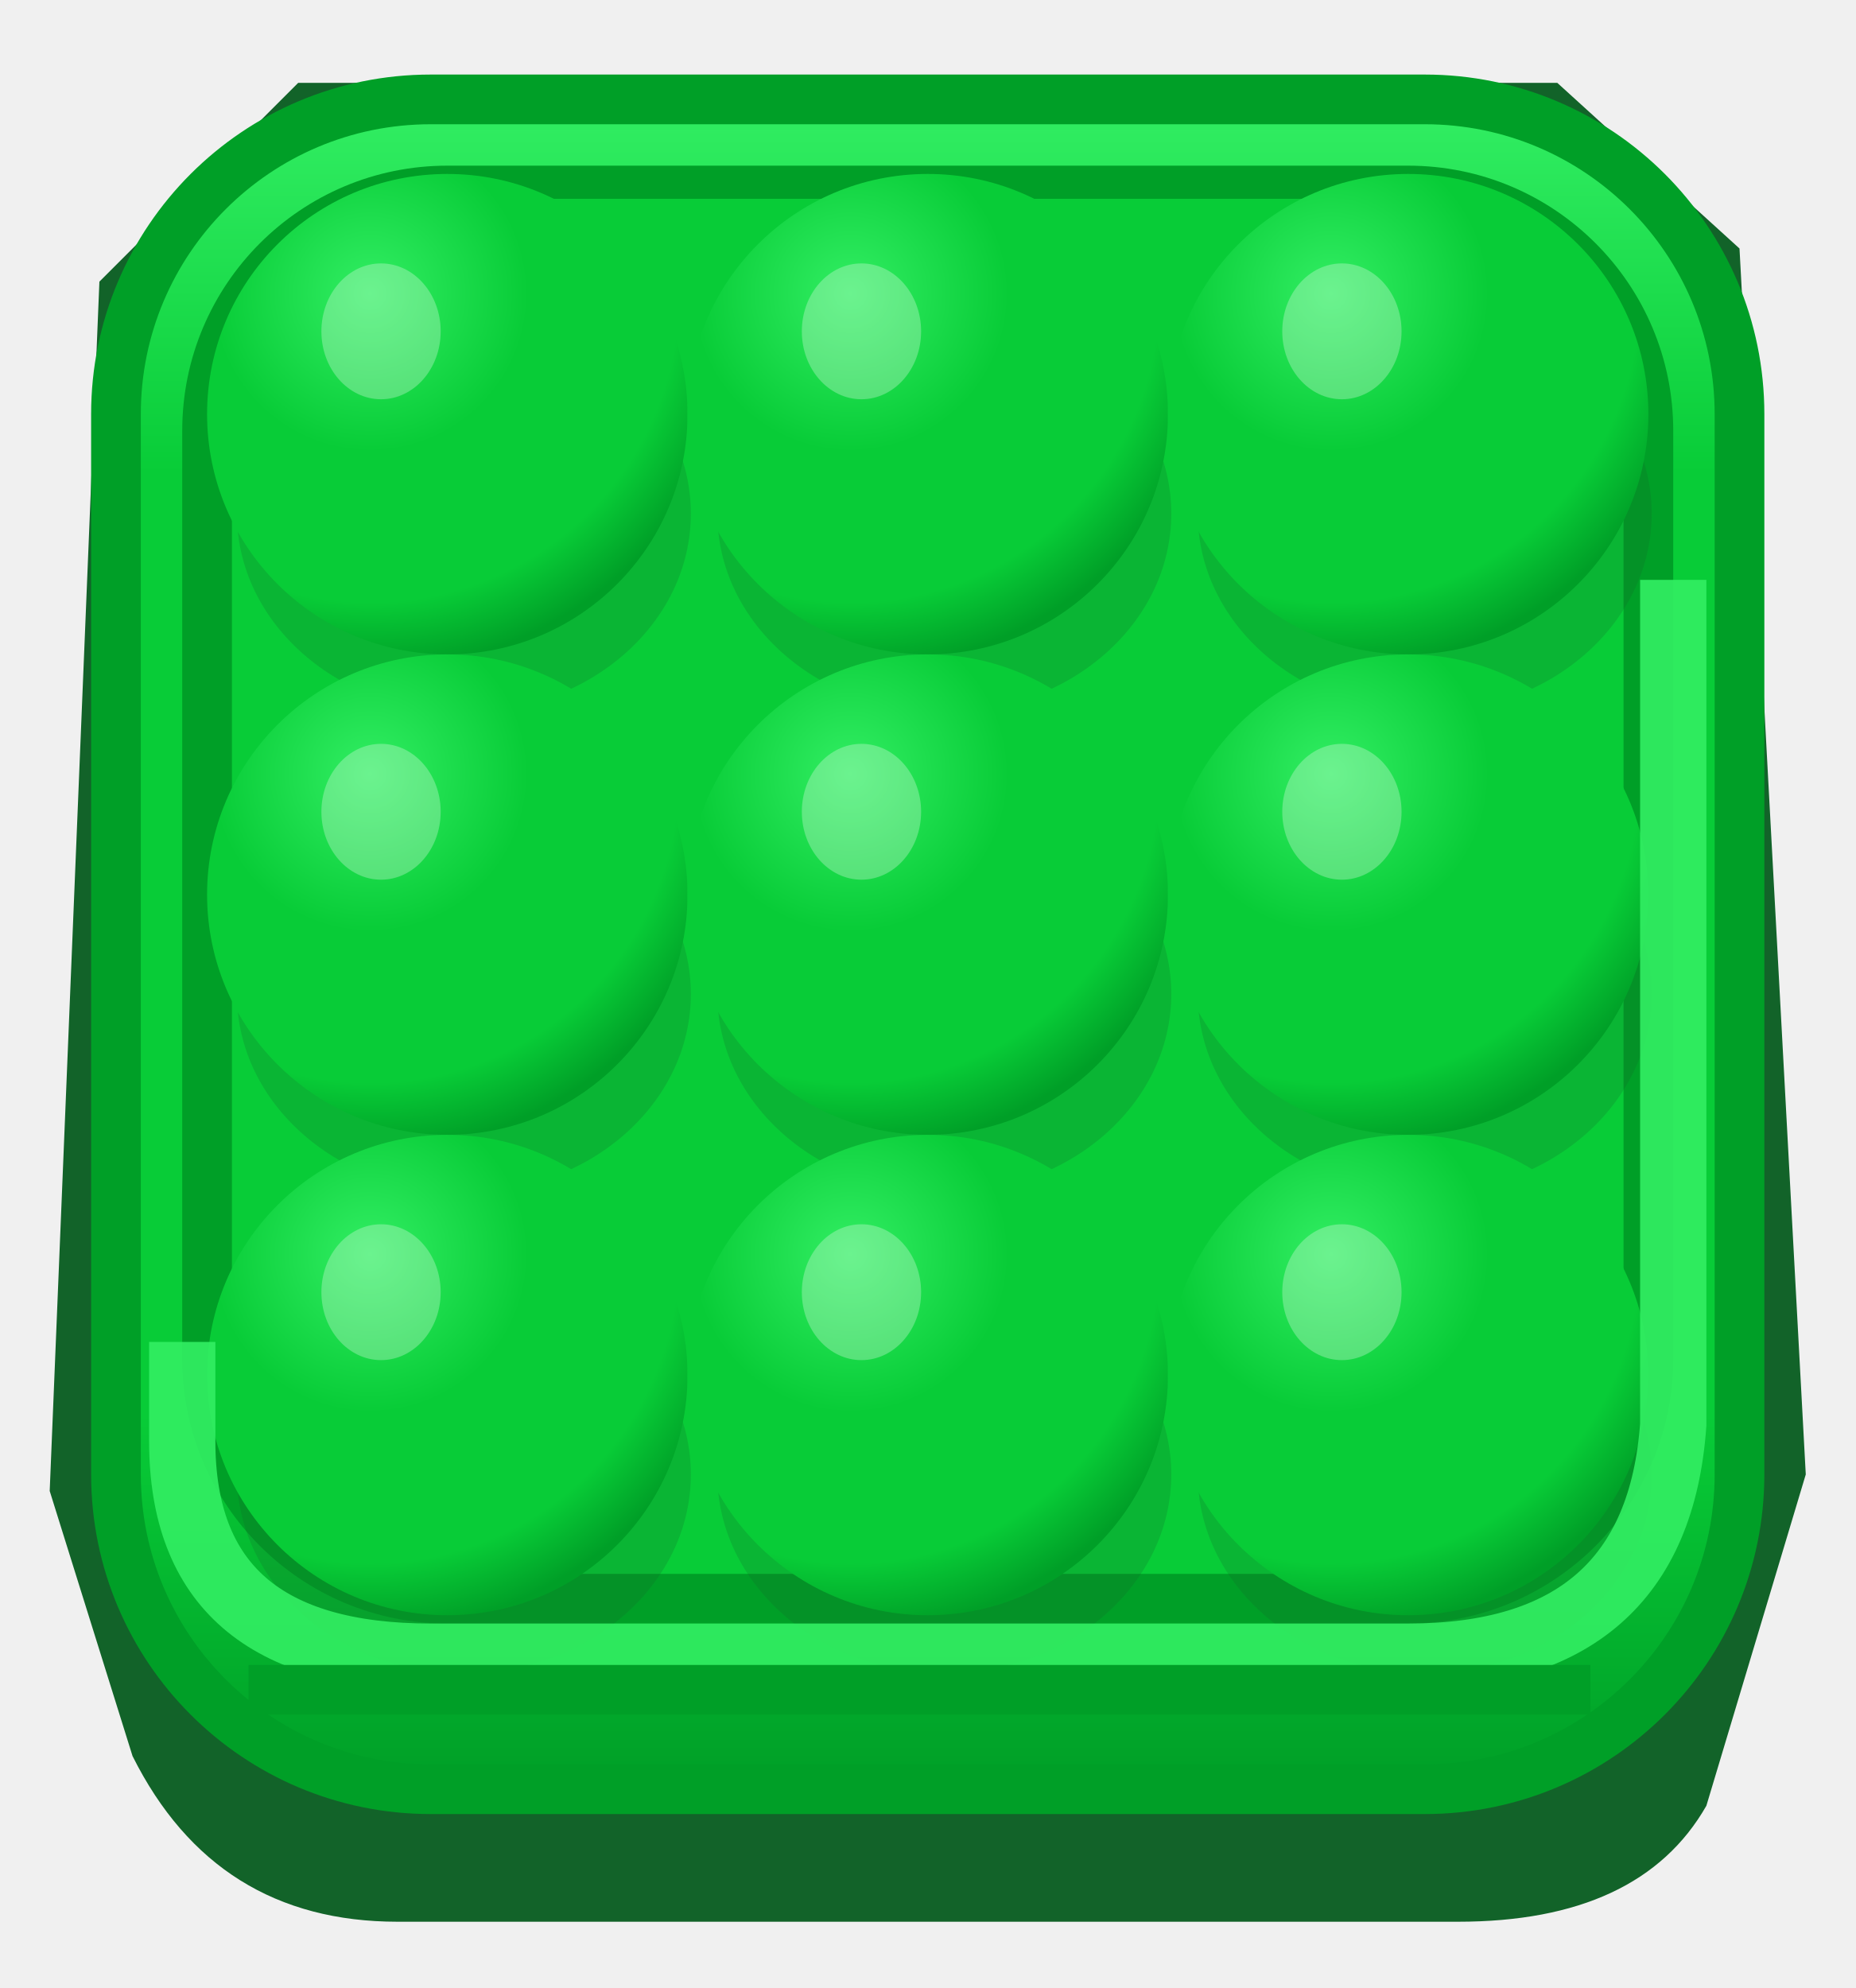
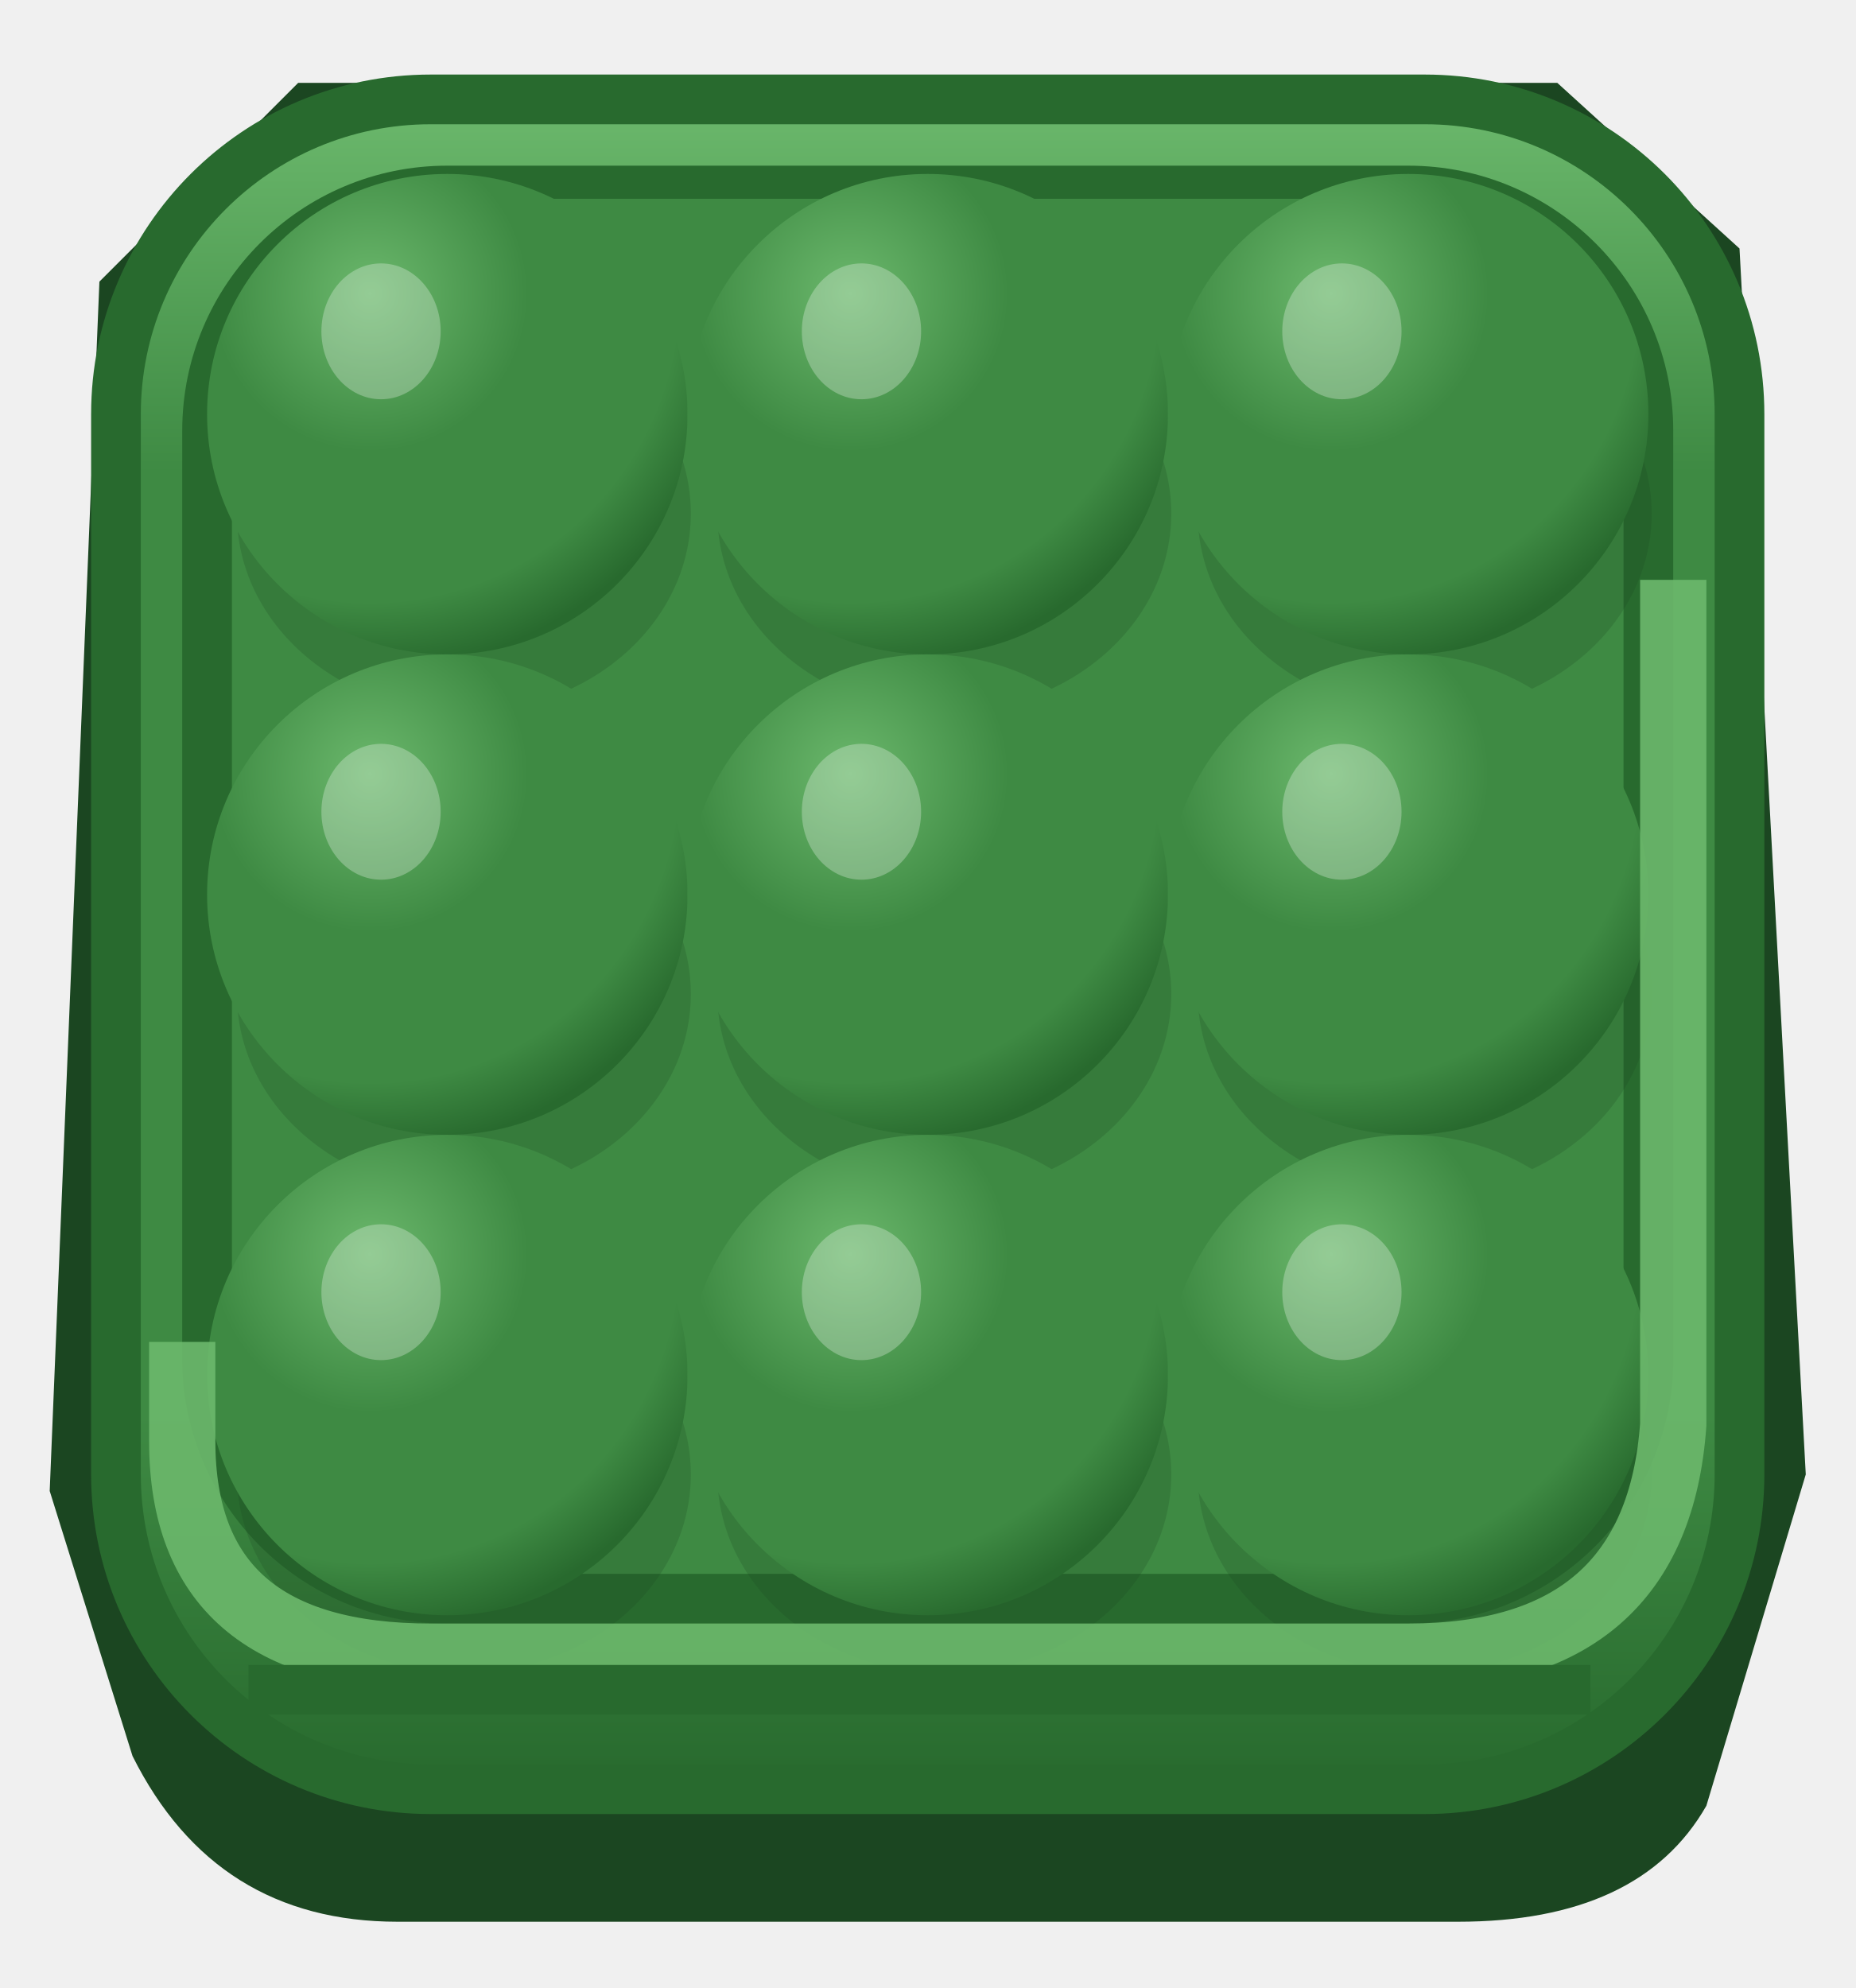
<svg xmlns="http://www.w3.org/2000/svg" width="112" height="120" viewBox="0 0 112 120">
  <defs>
    <linearGradient id="body" x1="0" y1="0" x2="0" y2="1">
-       <stop stop-color="#32ee63" />
-       <stop offset=".22" stop-color="#08cc37" />
-       <stop offset=".78" stop-color="#08cc37" />
-       <stop offset="1" stop-color="#009f27" />
+       <stop stop-color="#6bb86c" />
+       <stop offset=".22" stop-color="#3e8a43" />
+       <stop offset=".78" stop-color="#3e8a43" />
+       <stop offset="1" stop-color="#286a2e" />
    </linearGradient>
    <radialGradient id="sphere" cx="34%" cy="25%" r="78%">
-       <stop stop-color="#32ee63" />
-       <stop offset=".42" stop-color="#08cc37" />
-       <stop offset=".82" stop-color="#08cc37" />
-       <stop offset="1" stop-color="#009f27" />
+       <stop stop-color="#6bb86c" />
+       <stop offset=".42" stop-color="#3e8a43" />
+       <stop offset=".82" stop-color="#3e8a43" />
+       <stop offset="1" stop-color="#286a2e" />
    </radialGradient>
    <linearGradient id="lip" x2="0" y2="1">
-       <stop stop-color="#32ee63" />
-       <stop offset="1" stop-color="#009f27" />
+       <stop stop-color="#6bb86c" />
+       <stop offset="1" stop-color="#286a2e" />
    </linearGradient>
    <linearGradient id="hole" x2="0" y2="1">
-       <stop stop-color="#126329" />
-       <stop offset=".6" stop-color="#009f27" />
-       <stop offset="1" stop-color="#08cc37" />
+       <stop stop-color="#1b4621" />
+       <stop offset=".6" stop-color="#286a2e" />
+       <stop offset="1" stop-color="#3e8a43" />
    </linearGradient>
  </defs>
-   <path d="M18 5 H94 L105 15 L109 89 L103 109 Q99 116 88 116 H24 Q13 116 8 106 L3 90 L6 17 Z" fill="#126329" />
-   <rect x="7" y="6" width="98" height="102" rx="19" fill="url(#body)" stroke="#009f27" stroke-width="3" />
-   <rect x="11" y="10" width="90" height="88" rx="16" fill="#009f27" />
-   <rect x="14" y="12" width="84" height="83" rx="13" fill="#08cc37" />
-   <ellipse cx="28" cy="31" rx="13.7" ry="12" fill="#126329" opacity=".22" />
+   <path d="M18 5 H94 L105 15 L109 89 L103 109 Q99 116 88 116 H24 Q13 116 8 106 L3 90 L6 17 Z" fill="#1b4621" />
+   <rect x="7" y="6" width="98" height="102" rx="19" fill="url(#body)" stroke="#286a2e" stroke-width="3" />
+   <rect x="11" y="10" width="90" height="88" rx="16" fill="#286a2e" />
+   <rect x="14" y="12" width="84" height="83" rx="13" fill="#3e8a43" />
+   <ellipse cx="28" cy="31" rx="13.7" ry="12" fill="#1b4621" opacity=".22" />
  <circle cx="27" cy="25" r="14.5" fill="url(#sphere)" />
  <ellipse cx="23" cy="20" rx="3.6" ry="4.1" fill="#fff" opacity=".28" />
-   <ellipse cx="57" cy="31" rx="13.7" ry="12" fill="#126329" opacity=".22" />
+   <ellipse cx="57" cy="31" rx="13.7" ry="12" fill="#1b4621" opacity=".22" />
  <circle cx="56" cy="25" r="14.5" fill="url(#sphere)" />
  <ellipse cx="52" cy="20" rx="3.6" ry="4.1" fill="#fff" opacity=".28" />
-   <ellipse cx="86" cy="31" rx="13.7" ry="12" fill="#126329" opacity=".22" />
+   <ellipse cx="86" cy="31" rx="13.7" ry="12" fill="#1b4621" opacity=".22" />
  <circle cx="85" cy="25" r="14.5" fill="url(#sphere)" />
  <ellipse cx="81" cy="20" rx="3.6" ry="4.1" fill="#fff" opacity=".28" />
-   <ellipse cx="28" cy="60" rx="13.7" ry="12" fill="#126329" opacity=".22" />
+   <ellipse cx="28" cy="60" rx="13.7" ry="12" fill="#1b4621" opacity=".22" />
  <circle cx="27" cy="54" r="14.5" fill="url(#sphere)" />
  <ellipse cx="23" cy="49" rx="3.6" ry="4.1" fill="#fff" opacity=".28" />
-   <ellipse cx="57" cy="60" rx="13.7" ry="12" fill="#126329" opacity=".22" />
+   <ellipse cx="57" cy="60" rx="13.7" ry="12" fill="#1b4621" opacity=".22" />
  <circle cx="56" cy="54" r="14.5" fill="url(#sphere)" />
  <ellipse cx="52" cy="49" rx="3.6" ry="4.1" fill="#fff" opacity=".28" />
-   <ellipse cx="86" cy="60" rx="13.7" ry="12" fill="#126329" opacity=".22" />
+   <ellipse cx="86" cy="60" rx="13.7" ry="12" fill="#1b4621" opacity=".22" />
  <circle cx="85" cy="54" r="14.5" fill="url(#sphere)" />
  <ellipse cx="81" cy="49" rx="3.6" ry="4.1" fill="#fff" opacity=".28" />
-   <ellipse cx="28" cy="89" rx="13.7" ry="12" fill="#126329" opacity=".22" />
+   <ellipse cx="28" cy="89" rx="13.7" ry="12" fill="#1b4621" opacity=".22" />
  <circle cx="27" cy="83" r="14.5" fill="url(#sphere)" />
  <ellipse cx="23" cy="78" rx="3.6" ry="4.1" fill="#fff" opacity=".28" />
-   <ellipse cx="57" cy="89" rx="13.7" ry="12" fill="#126329" opacity=".22" />
+   <ellipse cx="57" cy="89" rx="13.7" ry="12" fill="#1b4621" opacity=".22" />
  <circle cx="56" cy="83" r="14.5" fill="url(#sphere)" />
  <ellipse cx="52" cy="78" rx="3.6" ry="4.1" fill="#fff" opacity=".28" />
-   <ellipse cx="86" cy="89" rx="13.7" ry="12" fill="#126329" opacity=".22" />
+   <ellipse cx="86" cy="89" rx="13.7" ry="12" fill="#1b4621" opacity=".22" />
  <circle cx="85" cy="83" r="14.5" fill="url(#sphere)" />
  <ellipse cx="81" cy="78" rx="3.6" ry="4.1" fill="#fff" opacity=".28" />
-   <path d="M11 81 V87 Q11 100 26 100 H85 Q100 100 101 86 V35" stroke="#32ee63" stroke-width="4" fill="none" opacity=".9" />
-   <path d="M15 102 H96" stroke="#009f27" stroke-width="3" />
+   <path d="M11 81 V87 Q11 100 26 100 H85 Q100 100 101 86 V35" stroke="#6bb86c" stroke-width="4" fill="none" opacity=".9" />
+   <path d="M15 102 H96" stroke="#286a2e" stroke-width="3" />
</svg>
